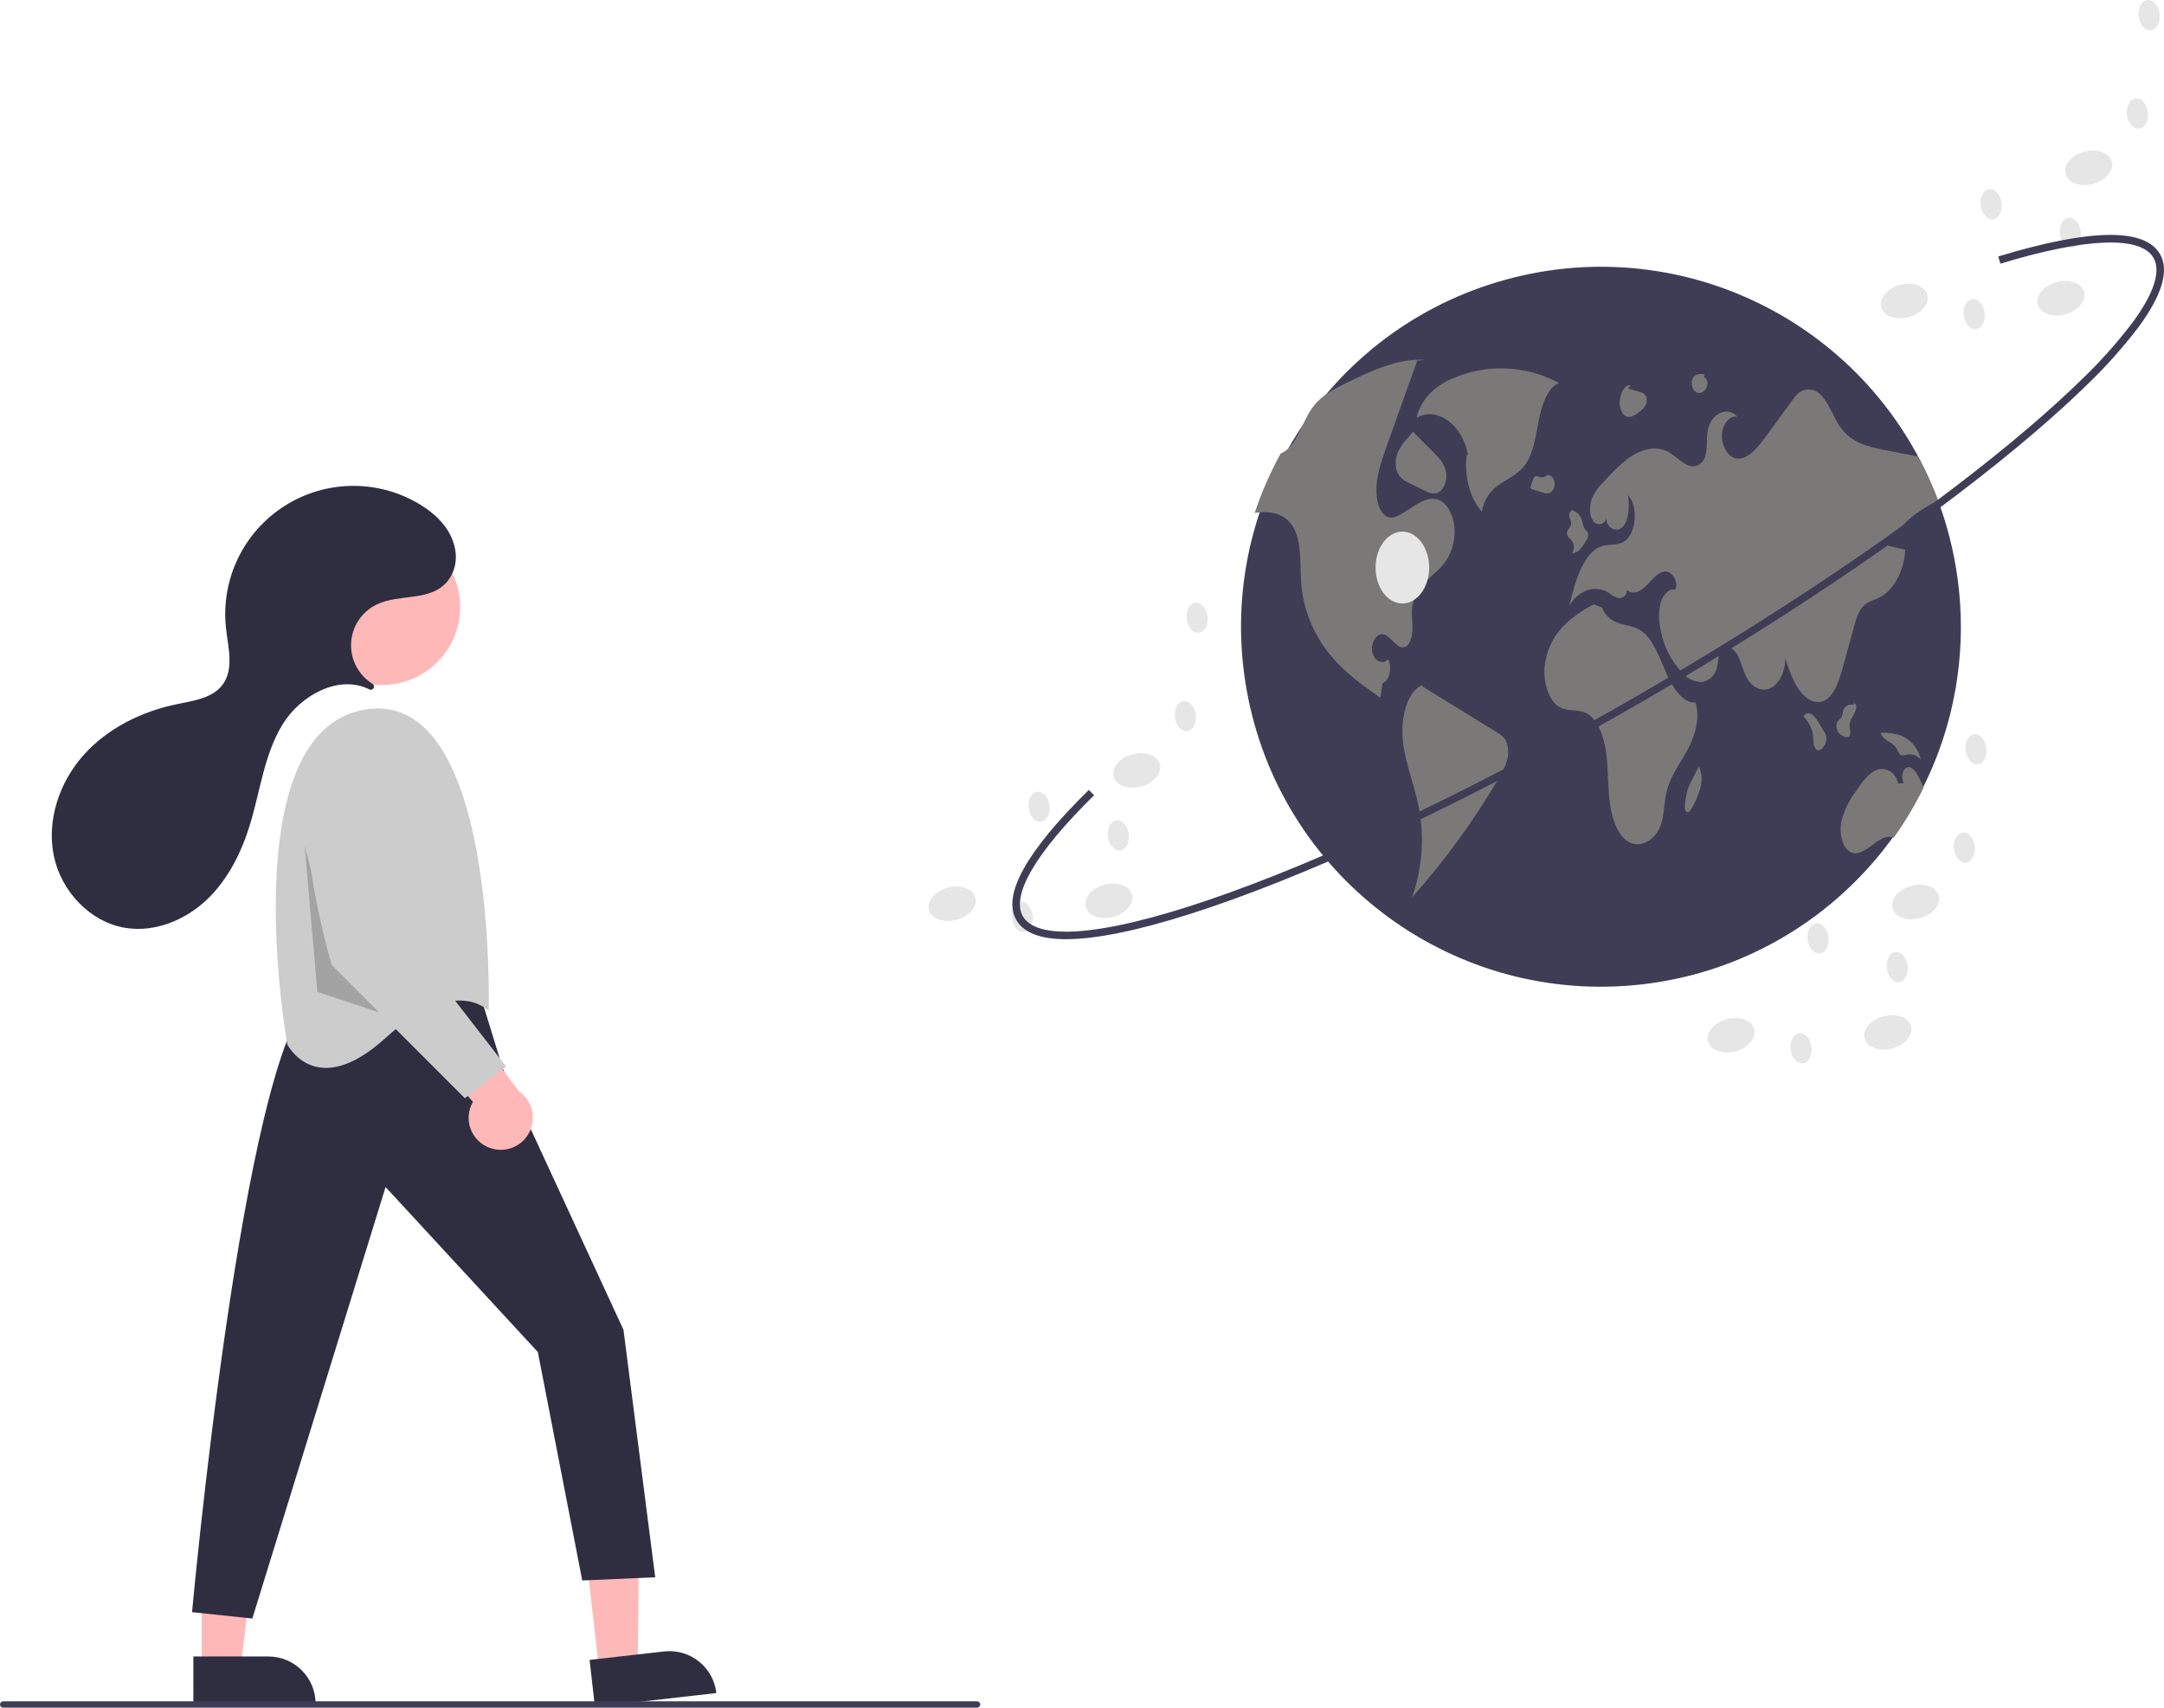
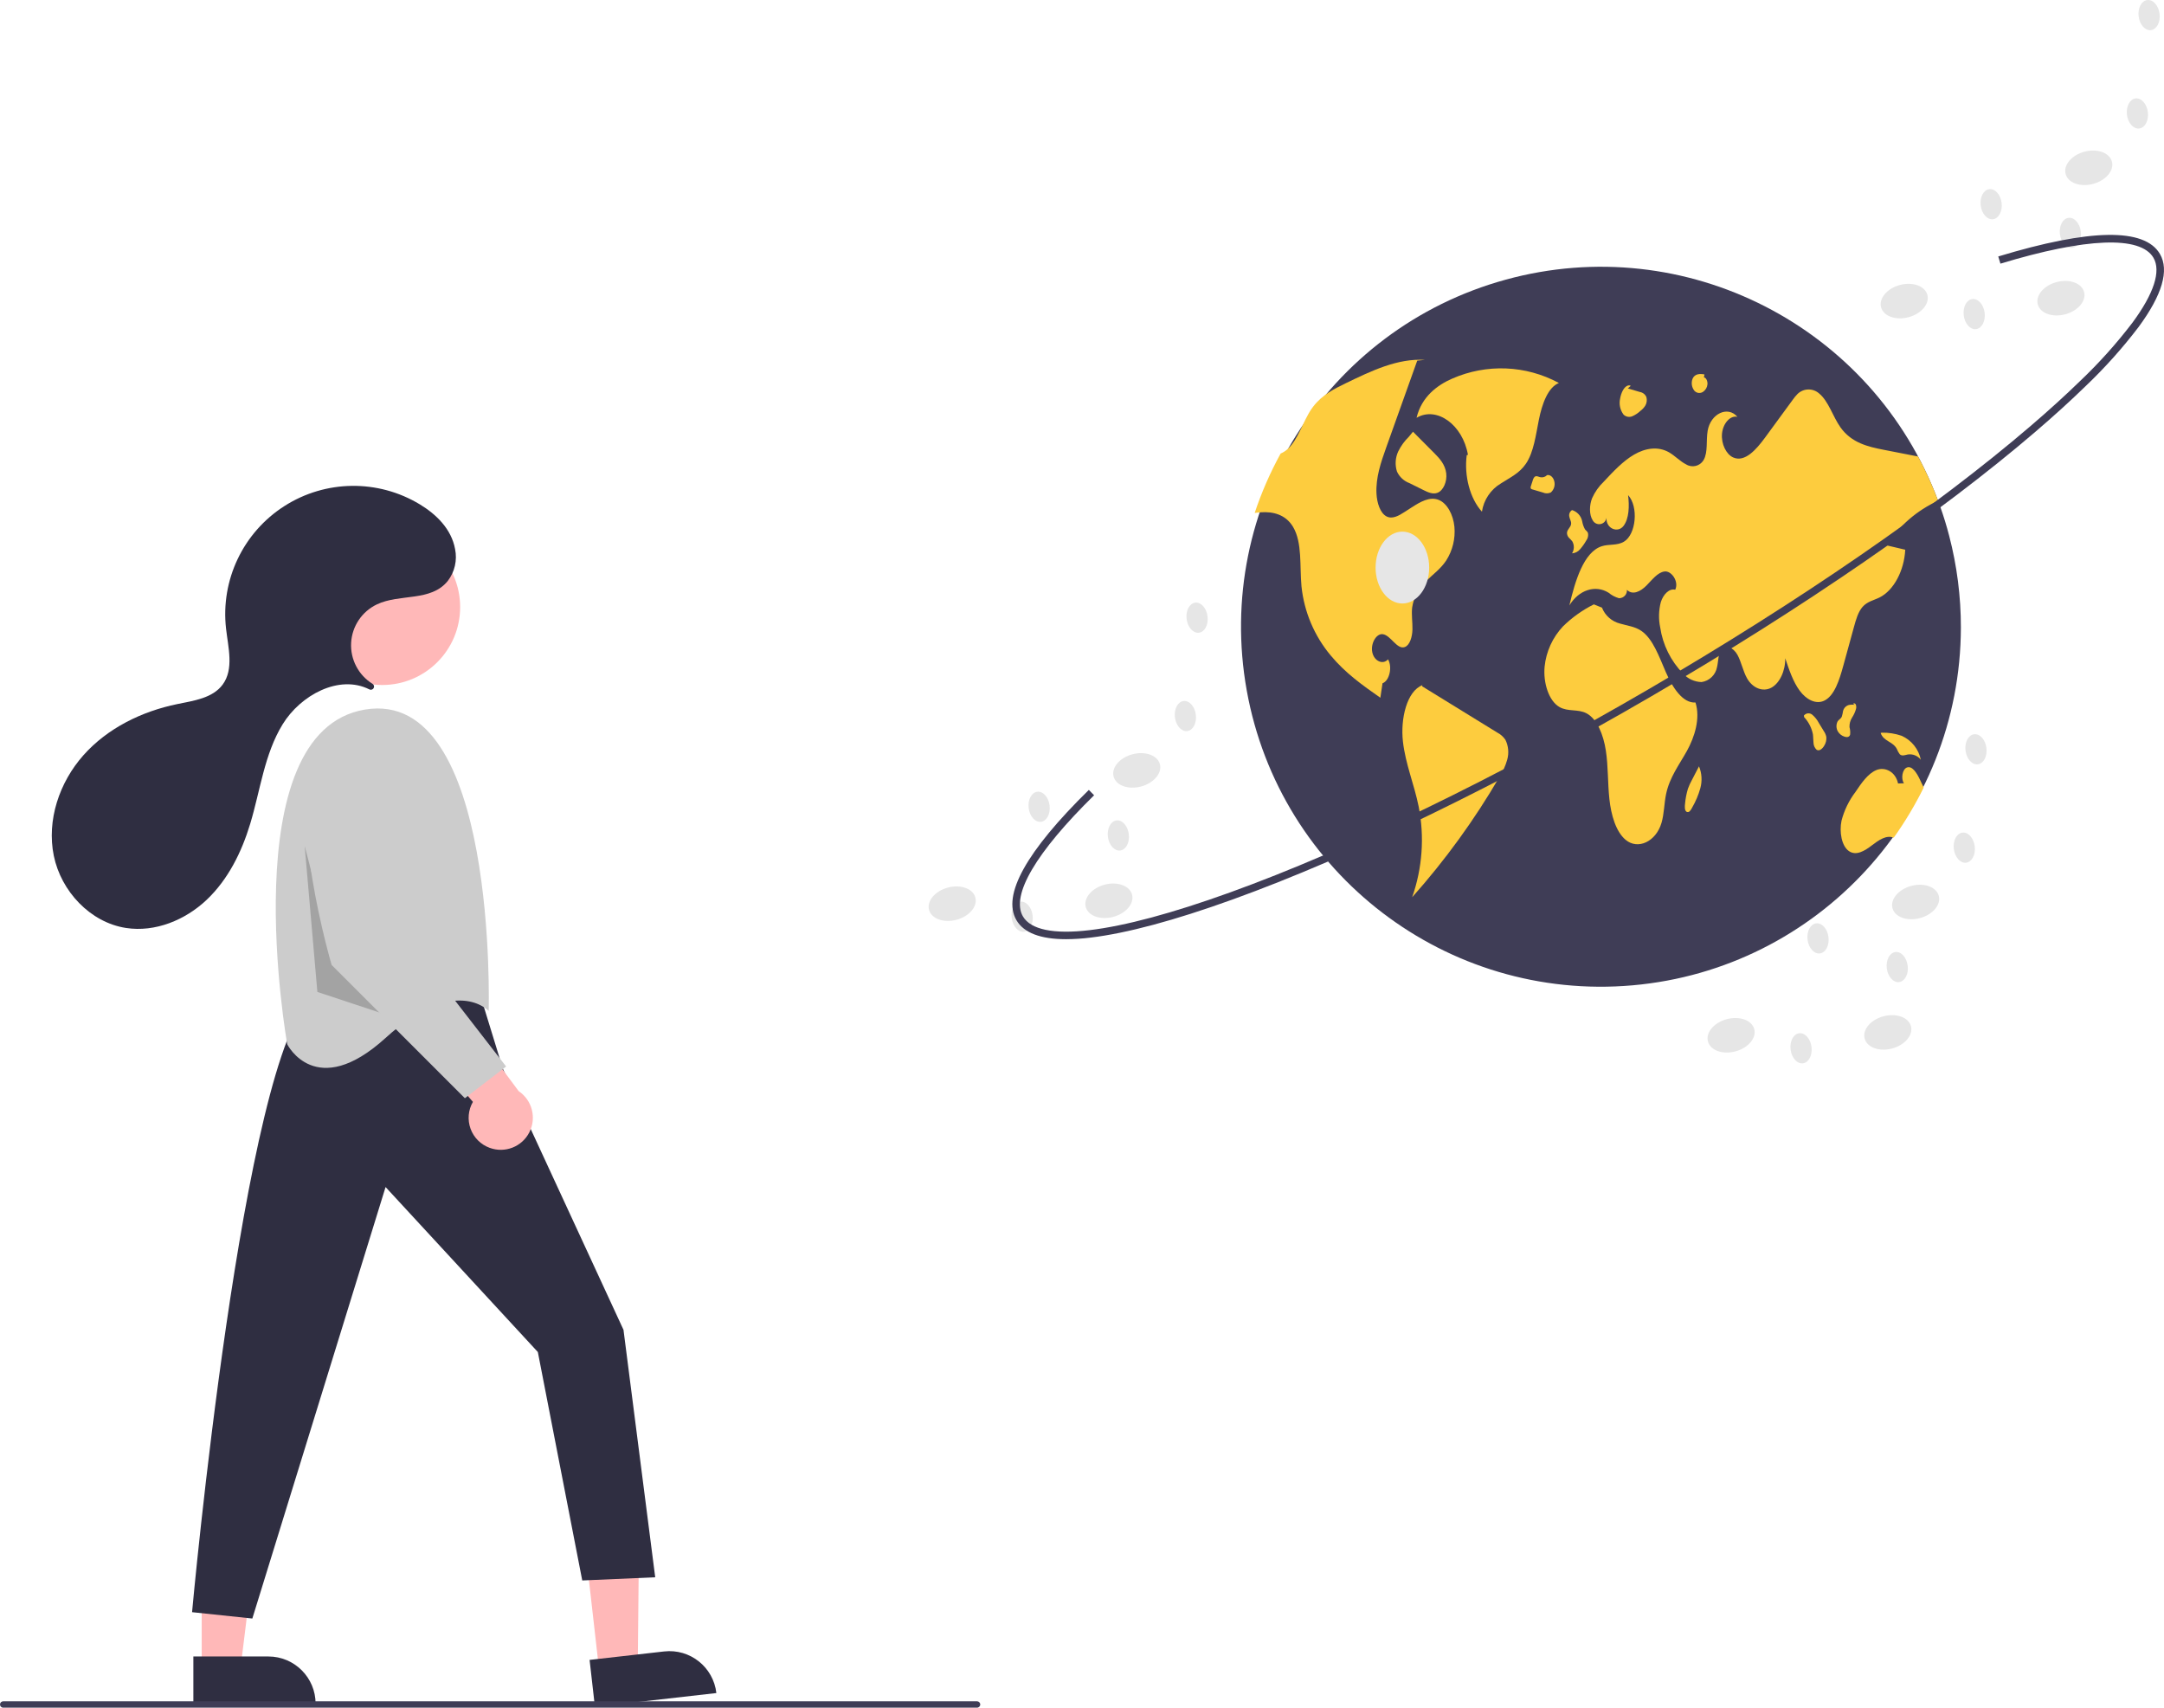
<svg xmlns="http://www.w3.org/2000/svg" data-name="Layer 1" width="682.157" height="538.251" viewBox="0 0 682.157 538.251">
  <polygon points="188.862 526.385 201.044 525.001 201.509 477.358 183.53 479.399 188.862 526.385" fill="#ffb8b8" />
  <path d="M484.742,714.522l-38.285,4.344h0l-1.679-14.792h0l23.493-2.666a14.887,14.887,0,0,1,16.47,13.113h0Z" transform="translate(-258.9217 -180.8744)" fill="#2f2e41" />
  <polygon points="63.582 525.623 75.842 525.623 81.674 478.334 63.58 478.336 63.582 525.623" fill="#ffb8b8" />
  <path d="M358.408,717.88l-38.531.002h0l-.001-14.887h0l23.644-.001A14.887,14.887,0,0,1,358.408,717.88Z" transform="translate(-258.9217 -180.8744)" fill="#2f2e41" />
  <path d="M410.465,495.03l7,22.769,38,82.231,10,78-23,1-14-72-48-52-42,136-19-2s16-176,38-194C357.465,495.03,393.465,478.03,410.465,495.03Z" transform="translate(-258.9217 -180.8744)" fill="#2f2e41" />
  <circle cx="120.492" cy="191.348" r="24.561" fill="#ffb8b8" />
  <path d="M412.965,499.53s3-102-39-95-24.5,105.5-24.5,105.5,9,18,31-2S412.965,499.53,412.965,499.53Z" transform="translate(-258.9217 -180.8744)" fill="#ccc" />
  <polygon points="96.044 266.656 105.927 304.539 120.984 319.597 100.044 312.656 96.044 266.656" opacity="0.2" style="isolation:isolate" />
  <path d="M413.276,542.668a10.056,10.056,0,0,1-5.277-14.488L384.64,501.137l18.414-2.397,19.359,26.048a10.11,10.11,0,0,1-9.137,17.88Z" transform="translate(-258.9217 -180.8744)" fill="#ffb8b8" />
  <path d="M384.835,425.306l2.63,51.724,31,40-13,10-42-42s-15-51-4-66c4.125-5.625,8.672-7.172,12.744-6.908A13.78,13.78,0,0,1,384.835,425.306Z" transform="translate(-258.9217 -180.8744)" fill="#ccc" />
  <path d="M376.493,398.03a1.014,1.014,0,0,0-.143-1.617,14.283,14.283,0,0,1,1.376-25.037c7.221-3.443,17.006-.764,22.344-7.38a12.409,12.409,0,0,0,2.303-10.077c-1.152-6.249-5.849-10.889-11.11-14.07a40.429,40.429,0,0,0-61.089,39.134c.679,6.014,2.535,12.758-1.041,17.641-3.147,4.297-9.088,5.103-14.307,6.171-11.193,2.29-21.992,7.574-29.588,16.108s-11.648,20.508-9.358,31.701,11.478,21.03,22.771,22.765c9.192,1.412,18.683-2.491,25.433-8.888s11.016-15.035,13.708-23.937c3.194-10.565,4.454-21.95,10.221-31.362,5.643-9.21,17.804-15.812,27.335-11.015a1.022,1.022,0,0,0,1.147-.137Z" transform="translate(-258.9217 -180.8744)" fill="#2f2e41" />
  <path d="M566.922,719.126h-307a1,1,0,0,1,0-2h307a1,1,0,0,1,0,2Z" transform="translate(-258.9217 -180.8744)" fill="#3f3d56" />
  <path d="M877.051,378.654a113.455,113.455,0,1,1-7.183-39.952c.247.666.489,1.332.723,2.005v.006q1.571,4.435,2.767,9.036A114.225,114.225,0,0,1,877.051,378.654Z" transform="translate(-258.9217 -180.8744)" fill="#3f3d56" />
-   <path d="M750.335,301.592a38.323,38.323,0,0,0-33.644-1.376c-4.704,2.047-9.657,5.72-11.226,12.351,6.347-3.746,14.562,2.172,16.195,11.666l-.381.105c-.863,6.576,1.063,13.735,4.791,17.812a12.528,12.528,0,0,1,6.013-8.918c2.739-1.801,5.769-3.109,7.86-6.204,2.479-3.669,3.108-9.032,4.092-13.924S746.888,302.955,750.335,301.592Z" transform="translate(-258.9217 -180.8744)" fill="#7a7978" />
-   <path d="M714.808,357.549c-1.758,2.64-4.106,4.296-6.212,6.358a14.301,14.301,0,0,0-4.518,8.446c-.267,2.297.146,4.632.089,6.955-.057,2.322-.831,4.937-2.411,5.514-2.494.901-4.398-3.731-6.961-4.055-2.037-.254-3.871,2.951-3.281,5.73s3.363,4.01,4.956,2.196c1.44,2.418.425,6.802-1.739,7.545-.229,1.523-.457,3.04-.679,4.562-5.47-3.826-10.997-7.716-15.648-13.319a40.429,40.429,0,0,1-9.214-21.778c-.603-6.441.292-13.808-2.665-18.764-2.367-3.966-6.428-4.842-10.083-4.594-.666.044-1.339.121-2.005.203a112.966,112.966,0,0,1,8.179-18.719,8.014,8.014,0,0,0,2.05-1.276c3.401-2.887,4.912-8.731,7.672-12.774q.267-.39.552-.761c2.824-3.687,6.606-5.584,10.261-7.348,8.091-3.928,16.416-7.907,24.957-7.361l-2.43.235q-4.255,11.917-8.516,23.834-.647,1.827-1.307,3.661c-1.612,4.518-3.274,9.328-3.027,14.385.146,2.995,1.187,6.193,3.166,7.221,1.847.952,3.864-.216,5.647-1.371.755-.482,1.504-.965,2.259-1.453,2.71-1.745,5.711-3.534,8.573-2.367,2.621,1.066,4.556,4.626,4.924,8.465A16.924,16.924,0,0,1,714.808,357.549Z" transform="translate(-258.9217 -180.8744)" fill="#7a7978" />
-   <path d="M730.923,411.789q-11.87-7.309-23.741-14.617l.134-.346c-4.92,1.874-6.963,10.62-6.15,17.772s3.57,13.546,4.963,20.515a54.454,54.454,0,0,1-2.053,28.573,234.003,234.003,0,0,0,27.489-37.879,20.265,20.265,0,0,0,2.487-5.514,8.771,8.771,0,0,0-.581-6.238A6.946,6.946,0,0,0,730.923,411.789Z" transform="translate(-258.9217 -180.8744)" fill="#7a7978" />
-   <path d="M699.691,323.145a8.751,8.751,0,0,0-.401,6.364,7.054,7.054,0,0,0,3.941,3.65l4.373,2.167c1.455.721,3.023,1.449,4.505.856,1.789-.716,3.029-3.52,2.708-6.123-.341-2.77-2.088-4.676-3.702-6.298q-3.39-3.406-6.78-6.812l-1.274,1.56A17.009,17.009,0,0,0,699.691,323.145Z" transform="translate(-258.9217 -180.8744)" fill="#7a7978" />
-   <path d="M853.611,352.758q2.951.695,5.901,1.39c-.343,6.644-3.636,12.793-8.052,15.02-1.84.927-3.89,1.269-5.413,3.001-1.377,1.574-2.075,4.023-2.716,6.365q-1.685,6.13-3.37,12.26c-1.206,4.404-2.754,9.296-5.889,10.883-2.69,1.364-5.768-.305-7.837-3.103-2.069-2.798-3.331-6.561-4.556-10.229.076,3.998-1.783,7.919-4.417,9.309-2.64,1.39-5.851.133-7.615-2.97-1.269-2.227-1.796-5.165-3.04-7.424-1.244-2.259-3.852-3.553-5.21-1.434-.895,1.409-.781,3.566-1.225,5.356a5.816,5.816,0,0,1-4.861,4.677,8.105,8.105,0,0,1-5.819-2.659,26.359,26.359,0,0,1-7.228-14.576,17.388,17.388,0,0,1,.203-7.97c.78-2.468,2.665-4.372,4.537-3.902,1.231-2.602-1.199-6.054-3.388-5.749-2.196.305-3.915,2.659-5.717,4.467-1.796,1.808-4.309,3.122-6.117,1.326a2.481,2.481,0,0,1-2.324,2.629q-.098.006-.195.004a8.998,8.998,0,0,1-3.281-1.739c-4.144-2.583-9.404-.869-12.348,4.017,1.84-7.83,4.537-16.816,10.191-18.656,2.31-.755,4.829-.133,7.012-1.44,3.865-2.316,4.645-11.067,1.307-14.677.425,3.414.343,7.399-1.459,9.734-1.802,2.335-5.584.812-5.356-2.64a2.313,2.313,0,0,1-4.302.914c-1.199-1.827-1.098-4.816-.247-6.999a16.487,16.487,0,0,1,3.699-5.254c3.014-3.23,6.073-6.498,9.563-8.528,3.496-2.031,7.532-2.716,11.035-.698,1.847,1.066,3.471,2.843,5.356,3.782a3.969,3.969,0,0,0,5.465-1.28l0-0q.032-.051.062-.104c1.402-2.462.742-6.117,1.263-9.195.933-5.438,6.371-7.983,9.385-4.391-2.253-.577-4.581,2.088-4.861,5.318-.286,3.23,1.345,6.491,3.528,7.469,3.668,1.624,7.259-2.462,10.032-6.244q4.34-5.939,8.693-11.872a14.347,14.347,0,0,1,1.555-1.891,5.002,5.002,0,0,1,6.834-.14c2.932,2.392,4.309,7.297,6.714,10.673,3.49,4.905,8.712,6.098,13.573,7.05q5.435,1.057,10.876,2.126a112.69,112.69,0,0,1,6.314,13.941A38.211,38.211,0,0,0,853.611,352.758Z" transform="translate(-258.9217 -180.8744)" fill="#7a7978" />
-   <path d="M865.325,429.108a113.761,113.761,0,0,1-9.455,15.819c-2.284-.977-4.74.768-6.879,2.405-2.234,1.713-4.918,3.382-7.209,1.821-2.341-1.599-3.097-6.073-2.354-9.62a25.632,25.632,0,0,1,4.391-9.036c1.904-2.843,3.94-5.793,6.587-6.898,2.652-1.104,6.06.457,6.834,4.226l1.878-.064c-1.053-1.447-.501-4.442.914-4.969,1.631-.615,3.046,1.624,4.01,3.604C864.474,427.293,864.912,428.194,865.325,429.108Z" transform="translate(-258.9217 -180.8744)" fill="#7a7978" />
-   <path d="M793.388,402.305c-4.037.254-7.235-4.716-9.36-9.606s-4.064-10.481-7.707-12.97c-2.081-1.422-4.455-1.617-6.712-2.306a8.311,8.311,0,0,1-5.7-5.019l-2.561-1.035a38.461,38.461,0,0,0-9.723,6.933,21.732,21.732,0,0,0-5.794,12.666c-.489,5.126,1.317,10.842,4.693,12.768,2.667,1.522,5.773.563,8.474,1.955,3.376,1.74,5.38,6.796,6.138,11.788s.566,10.179,1.109,15.228,2.039,10.301,5.134,12.888c3.874,3.237,9.558.547,11.296-5.346.852-2.891.823-6.153,1.461-9.153,1.123-5.284,4.153-9.205,6.556-13.54S794.986,407.335,793.388,402.305Z" transform="translate(-258.9217 -180.8744)" fill="#7a7978" />
-   <path d="M753.494,350.378a10.773,10.773,0,0,1,1.051,1.116,3.667,3.667,0,0,1-.065,3.787,3.523,3.523,0,0,0,2.523-1.282,16.214,16.214,0,0,0,1.934-2.725,2.97,2.97,0,0,0,.57-2.377c-.191-.544-.642-.776-.958-1.186a8.058,8.058,0,0,1-.885-2.57,4.635,4.635,0,0,0-3.359-3.54l.202.039a1.919,1.919,0,0,0-.899,2.044c.123.792.631,1.449.581,2.257-.073,1.161-1.233,1.706-1.305,2.868A2.217,2.217,0,0,0,753.494,350.378Z" transform="translate(-258.9217 -180.8744)" fill="#7a7978" />
-   <path d="M746.577,330.643l.018-.004a3.242,3.242,0,0,0,.344-.367Z" transform="translate(-258.9217 -180.8744)" fill="#7a7978" />
-   <path d="M747.787,336.094a3.521,3.521,0,0,0,1.096-3.49c-.293-1.32-1.331-2.208-2.289-1.964a2.333,2.333,0,0,1-2.169.639c-.592-.152-1.242-.545-1.755-.099a2.657,2.657,0,0,0-.598,1.167q-.285.875-.57,1.75a1.104,1.104,0,0,0-.067.663.562.562,0,0,0,.431.343l3.42,1.008A2.947,2.947,0,0,0,747.787,336.094Z" transform="translate(-258.9217 -180.8744)" fill="#7a7978" />
-   <path d="M833.86,411.352q-.79-1.294-1.581-2.589a8.648,8.648,0,0,0-2.083-2.616,1.846,1.846,0,0,0-2.601.23l-0.0 0-.028.034.064.493a11.131,11.131,0,0,1,2.777,5.418c.12.882.078,1.794.184,2.68a3.126,3.126,0,0,0,.976,2.186c.83.554,1.804-.263,2.395-1.26a4.34,4.34,0,0,0,.672-2.763A4.844,4.844,0,0,0,833.86,411.352Z" transform="translate(-258.9217 -180.8744)" fill="#7a7978" />
-   <path d="M842.127,412.475a5.974,5.974,0,0,0-.193-2.409,5.288,5.288,0,0,1,.805-2.998,9.748,9.748,0,0,0,1.254-2.749,2.299,2.299,0,0,0-.06-1.346c-.174-.392-.597-.571-.839-.26l.519.334a4.723,4.723,0,0,0-2.105.102,2.605,2.605,0,0,0-1.595,1.798,11.13,11.13,0,0,1-.418,1.866c-.309.636-.908.848-1.285,1.406a3.361,3.361,0,0,0,.053,3.193,3.727,3.727,0,0,0,2.108,1.658C841.003,413.296,841.837,413.308,842.127,412.475Z" transform="translate(-258.9217 -180.8744)" fill="#7a7978" />
-   <path d="M856.85,416.917a7.243,7.243,0,0,0,.912,1.674c.705.71,1.663.274,2.518.101a4.353,4.353,0,0,1,4.141,1.661,10.541,10.541,0,0,0-6.063-7.564,17.812,17.812,0,0,0-6.235-.975l-.362.093C852.685,414.593,855.582,414.533,856.85,416.917Z" transform="translate(-258.9217 -180.8744)" fill="#7a7978" />
-   <path d="M794.492,422.411l.005.012.105-.203Z" transform="translate(-258.9217 -180.8744)" fill="#7a7978" />
-   <path d="M792.259,426.734a19.84,19.84,0,0,0-1.253,2.753,23.963,23.963,0,0,0-.908,4.71c-.113.908-.148,2.067.42,2.509a.807.807,0,0,0,1.055-.143,4.173,4.173,0,0,0,.765-1.137,26.195,26.195,0,0,0,2.583-6.129,10.666,10.666,0,0,0-.423-6.874Q793.378,424.578,792.259,426.734Z" transform="translate(-258.9217 -180.8744)" fill="#7a7978" />
-   <path d="M770.711,311.552a2.543,2.543,0,0,0,2.74.535,9.05,9.05,0,0,0,2.579-1.703,6.067,6.067,0,0,0,1.563-1.705,3.458,3.458,0,0,0,.32-2.635,2.676,2.676,0,0,0-2.04-1.613q-1.898-.563-3.797-1.126l.915-.825c-.942-.505-1.984.433-2.573,1.594a8.582,8.582,0,0,0-.781,2.404A6.171,6.171,0,0,0,770.711,311.552Z" transform="translate(-258.9217 -180.8744)" fill="#7a7978" />
-   <path d="M793.054,304.052a2.091,2.091,0,0,0,2.849.232,3.185,3.185,0,0,0,1.26-2.27c.09-.995-.403-2.102-1.106-2.188l.161-.932c-1.354-.245-3.021-.294-3.746,1.351A3.861,3.861,0,0,0,793.054,304.052Z" transform="translate(-258.9217 -180.8744)" fill="#7a7978" />
+   <path d="M750.335,301.592a38.323,38.323,0,0,0-33.644-1.376c-4.704,2.047-9.657,5.72-11.226,12.351,6.347-3.746,14.562,2.172,16.195,11.666l-.381.105c-.863,6.576,1.063,13.735,4.791,17.812a12.528,12.528,0,0,1,6.013-8.918c2.739-1.801,5.769-3.109,7.86-6.204,2.479-3.669,3.108-9.032,4.092-13.924S746.888,302.955,750.335,301.592Z" transform="translate(-258.9217 -180.8744)" fill="#fdcc3e" />
+   <path d="M714.808,357.549c-1.758,2.64-4.106,4.296-6.212,6.358a14.301,14.301,0,0,0-4.518,8.446c-.267,2.297.146,4.632.089,6.955-.057,2.322-.831,4.937-2.411,5.514-2.494.901-4.398-3.731-6.961-4.055-2.037-.254-3.871,2.951-3.281,5.73s3.363,4.01,4.956,2.196c1.44,2.418.425,6.802-1.739,7.545-.229,1.523-.457,3.04-.679,4.562-5.47-3.826-10.997-7.716-15.648-13.319a40.429,40.429,0,0,1-9.214-21.778c-.603-6.441.292-13.808-2.665-18.764-2.367-3.966-6.428-4.842-10.083-4.594-.666.044-1.339.121-2.005.203a112.966,112.966,0,0,1,8.179-18.719,8.014,8.014,0,0,0,2.05-1.276c3.401-2.887,4.912-8.731,7.672-12.774q.267-.39.552-.761c2.824-3.687,6.606-5.584,10.261-7.348,8.091-3.928,16.416-7.907,24.957-7.361l-2.43.235q-4.255,11.917-8.516,23.834-.647,1.827-1.307,3.661c-1.612,4.518-3.274,9.328-3.027,14.385.146,2.995,1.187,6.193,3.166,7.221,1.847.952,3.864-.216,5.647-1.371.755-.482,1.504-.965,2.259-1.453,2.71-1.745,5.711-3.534,8.573-2.367,2.621,1.066,4.556,4.626,4.924,8.465A16.924,16.924,0,0,1,714.808,357.549Z" transform="translate(-258.9217 -180.8744)" fill="#fdcc3e" />
+   <path d="M730.923,411.789q-11.87-7.309-23.741-14.617l.134-.346c-4.92,1.874-6.963,10.62-6.15,17.772s3.57,13.546,4.963,20.515a54.454,54.454,0,0,1-2.053,28.573,234.003,234.003,0,0,0,27.489-37.879,20.265,20.265,0,0,0,2.487-5.514,8.771,8.771,0,0,0-.581-6.238A6.946,6.946,0,0,0,730.923,411.789Z" transform="translate(-258.9217 -180.8744)" fill="#fdcc3e" />
+   <path d="M699.691,323.145a8.751,8.751,0,0,0-.401,6.364,7.054,7.054,0,0,0,3.941,3.65l4.373,2.167c1.455.721,3.023,1.449,4.505.856,1.789-.716,3.029-3.52,2.708-6.123-.341-2.77-2.088-4.676-3.702-6.298q-3.39-3.406-6.78-6.812l-1.274,1.56A17.009,17.009,0,0,0,699.691,323.145Z" transform="translate(-258.9217 -180.8744)" fill="#fdcc3e" />
+   <path d="M853.611,352.758q2.951.695,5.901,1.39c-.343,6.644-3.636,12.793-8.052,15.02-1.84.927-3.89,1.269-5.413,3.001-1.377,1.574-2.075,4.023-2.716,6.365q-1.685,6.13-3.37,12.26c-1.206,4.404-2.754,9.296-5.889,10.883-2.69,1.364-5.768-.305-7.837-3.103-2.069-2.798-3.331-6.561-4.556-10.229.076,3.998-1.783,7.919-4.417,9.309-2.64,1.39-5.851.133-7.615-2.97-1.269-2.227-1.796-5.165-3.04-7.424-1.244-2.259-3.852-3.553-5.21-1.434-.895,1.409-.781,3.566-1.225,5.356a5.816,5.816,0,0,1-4.861,4.677,8.105,8.105,0,0,1-5.819-2.659,26.359,26.359,0,0,1-7.228-14.576,17.388,17.388,0,0,1,.203-7.97c.78-2.468,2.665-4.372,4.537-3.902,1.231-2.602-1.199-6.054-3.388-5.749-2.196.305-3.915,2.659-5.717,4.467-1.796,1.808-4.309,3.122-6.117,1.326a2.481,2.481,0,0,1-2.324,2.629q-.098.006-.195.004a8.998,8.998,0,0,1-3.281-1.739c-4.144-2.583-9.404-.869-12.348,4.017,1.84-7.83,4.537-16.816,10.191-18.656,2.31-.755,4.829-.133,7.012-1.44,3.865-2.316,4.645-11.067,1.307-14.677.425,3.414.343,7.399-1.459,9.734-1.802,2.335-5.584.812-5.356-2.64a2.313,2.313,0,0,1-4.302.914c-1.199-1.827-1.098-4.816-.247-6.999a16.487,16.487,0,0,1,3.699-5.254c3.014-3.23,6.073-6.498,9.563-8.528,3.496-2.031,7.532-2.716,11.035-.698,1.847,1.066,3.471,2.843,5.356,3.782a3.969,3.969,0,0,0,5.465-1.28l0-0q.032-.051.062-.104c1.402-2.462.742-6.117,1.263-9.195.933-5.438,6.371-7.983,9.385-4.391-2.253-.577-4.581,2.088-4.861,5.318-.286,3.23,1.345,6.491,3.528,7.469,3.668,1.624,7.259-2.462,10.032-6.244q4.34-5.939,8.693-11.872a14.347,14.347,0,0,1,1.555-1.891,5.002,5.002,0,0,1,6.834-.14c2.932,2.392,4.309,7.297,6.714,10.673,3.49,4.905,8.712,6.098,13.573,7.05q5.435,1.057,10.876,2.126a112.69,112.69,0,0,1,6.314,13.941A38.211,38.211,0,0,0,853.611,352.758Z" transform="translate(-258.9217 -180.8744)" fill="#fdcc3e" />
+   <path d="M865.325,429.108a113.761,113.761,0,0,1-9.455,15.819c-2.284-.977-4.74.768-6.879,2.405-2.234,1.713-4.918,3.382-7.209,1.821-2.341-1.599-3.097-6.073-2.354-9.62a25.632,25.632,0,0,1,4.391-9.036c1.904-2.843,3.94-5.793,6.587-6.898,2.652-1.104,6.06.457,6.834,4.226l1.878-.064c-1.053-1.447-.501-4.442.914-4.969,1.631-.615,3.046,1.624,4.01,3.604C864.474,427.293,864.912,428.194,865.325,429.108Z" transform="translate(-258.9217 -180.8744)" fill="#fdcc3e" />
+   <path d="M793.388,402.305c-4.037.254-7.235-4.716-9.36-9.606s-4.064-10.481-7.707-12.97c-2.081-1.422-4.455-1.617-6.712-2.306a8.311,8.311,0,0,1-5.7-5.019l-2.561-1.035a38.461,38.461,0,0,0-9.723,6.933,21.732,21.732,0,0,0-5.794,12.666c-.489,5.126,1.317,10.842,4.693,12.768,2.667,1.522,5.773.563,8.474,1.955,3.376,1.74,5.38,6.796,6.138,11.788s.566,10.179,1.109,15.228,2.039,10.301,5.134,12.888c3.874,3.237,9.558.547,11.296-5.346.852-2.891.823-6.153,1.461-9.153,1.123-5.284,4.153-9.205,6.556-13.54S794.986,407.335,793.388,402.305Z" transform="translate(-258.9217 -180.8744)" fill="#fdcc3e" />
+   <path d="M753.494,350.378a10.773,10.773,0,0,1,1.051,1.116,3.667,3.667,0,0,1-.065,3.787,3.523,3.523,0,0,0,2.523-1.282,16.214,16.214,0,0,0,1.934-2.725,2.97,2.97,0,0,0,.57-2.377c-.191-.544-.642-.776-.958-1.186a8.058,8.058,0,0,1-.885-2.57,4.635,4.635,0,0,0-3.359-3.54l.202.039a1.919,1.919,0,0,0-.899,2.044c.123.792.631,1.449.581,2.257-.073,1.161-1.233,1.706-1.305,2.868A2.217,2.217,0,0,0,753.494,350.378Z" transform="translate(-258.9217 -180.8744)" fill="#fdcc3e" />
+   <path d="M746.577,330.643l.018-.004a3.242,3.242,0,0,0,.344-.367Z" transform="translate(-258.9217 -180.8744)" fill="#fdcc3e" />
+   <path d="M747.787,336.094a3.521,3.521,0,0,0,1.096-3.49c-.293-1.32-1.331-2.208-2.289-1.964a2.333,2.333,0,0,1-2.169.639c-.592-.152-1.242-.545-1.755-.099a2.657,2.657,0,0,0-.598,1.167q-.285.875-.57,1.75a1.104,1.104,0,0,0-.067.663.562.562,0,0,0,.431.343l3.42,1.008A2.947,2.947,0,0,0,747.787,336.094Z" transform="translate(-258.9217 -180.8744)" fill="#fdcc3e" />
+   <path d="M833.86,411.352q-.79-1.294-1.581-2.589a8.648,8.648,0,0,0-2.083-2.616,1.846,1.846,0,0,0-2.601.23l-0.0 0-.028.034.064.493a11.131,11.131,0,0,1,2.777,5.418c.12.882.078,1.794.184,2.68a3.126,3.126,0,0,0,.976,2.186c.83.554,1.804-.263,2.395-1.26a4.34,4.34,0,0,0,.672-2.763A4.844,4.844,0,0,0,833.86,411.352Z" transform="translate(-258.9217 -180.8744)" fill="#fdcc3e" />
+   <path d="M842.127,412.475a5.974,5.974,0,0,0-.193-2.409,5.288,5.288,0,0,1,.805-2.998,9.748,9.748,0,0,0,1.254-2.749,2.299,2.299,0,0,0-.06-1.346c-.174-.392-.597-.571-.839-.26l.519.334a4.723,4.723,0,0,0-2.105.102,2.605,2.605,0,0,0-1.595,1.798,11.13,11.13,0,0,1-.418,1.866c-.309.636-.908.848-1.285,1.406a3.361,3.361,0,0,0,.053,3.193,3.727,3.727,0,0,0,2.108,1.658C841.003,413.296,841.837,413.308,842.127,412.475Z" transform="translate(-258.9217 -180.8744)" fill="#fdcc3e" />
+   <path d="M856.85,416.917a7.243,7.243,0,0,0,.912,1.674c.705.71,1.663.274,2.518.101a4.353,4.353,0,0,1,4.141,1.661,10.541,10.541,0,0,0-6.063-7.564,17.812,17.812,0,0,0-6.235-.975l-.362.093C852.685,414.593,855.582,414.533,856.85,416.917Z" transform="translate(-258.9217 -180.8744)" fill="#fdcc3e" />
+   <path d="M794.492,422.411l.005.012.105-.203Z" transform="translate(-258.9217 -180.8744)" fill="#fdcc3e" />
+   <path d="M792.259,426.734a19.84,19.84,0,0,0-1.253,2.753,23.963,23.963,0,0,0-.908,4.71c-.113.908-.148,2.067.42,2.509a.807.807,0,0,0,1.055-.143,4.173,4.173,0,0,0,.765-1.137,26.195,26.195,0,0,0,2.583-6.129,10.666,10.666,0,0,0-.423-6.874Q793.378,424.578,792.259,426.734Z" transform="translate(-258.9217 -180.8744)" fill="#fdcc3e" />
+   <path d="M770.711,311.552a2.543,2.543,0,0,0,2.74.535,9.05,9.05,0,0,0,2.579-1.703,6.067,6.067,0,0,0,1.563-1.705,3.458,3.458,0,0,0,.32-2.635,2.676,2.676,0,0,0-2.04-1.613q-1.898-.563-3.797-1.126l.915-.825c-.942-.505-1.984.433-2.573,1.594a8.582,8.582,0,0,0-.781,2.404A6.171,6.171,0,0,0,770.711,311.552Z" transform="translate(-258.9217 -180.8744)" fill="#fdcc3e" />
+   <path d="M793.054,304.052a2.091,2.091,0,0,0,2.849.232,3.185,3.185,0,0,0,1.26-2.27c.09-.995-.403-2.102-1.106-2.188l.161-.932c-1.354-.245-3.021-.294-3.746,1.351A3.861,3.861,0,0,0,793.054,304.052Z" transform="translate(-258.9217 -180.8744)" fill="#fdcc3e" />
  <ellipse cx="442.072" cy="178.894" rx="8.447" ry="11.327" fill="#e6e6e6" />
  <ellipse cx="854.01" cy="506.281" rx="7.557" ry="5.257" transform="translate(-360.4477 55.95466) rotate(-14.91271)" fill="#e6e6e6" />
  <ellipse cx="804.613" cy="507.196" rx="7.557" ry="5.257" transform="matrix(0.96632, -0.25735, 0.25735, 0.96632, -362.3469, 43.27341)" fill="#e6e6e6" />
  <ellipse cx="862.785" cy="465.184" rx="7.557" ry="5.257" transform="translate(-349.5759 56.82874) rotate(-14.91271)" fill="#e6e6e6" />
  <ellipse cx="878.119" cy="448.054" rx="3.322" ry="4.776" transform="translate(-307.3788 -69.42422) rotate(-7.0677)" fill="#e6e6e6" />
  <ellipse cx="881.808" cy="417.049" rx="3.322" ry="4.776" transform="translate(-303.5358 -69.20601) rotate(-7.0677)" fill="#e6e6e6" />
  <ellipse cx="832.015" cy="476.653" rx="3.322" ry="4.776" transform="translate(-311.2479 -74.87966) rotate(-7.0677)" fill="#e6e6e6" />
  <ellipse cx="856.989" cy="485.692" rx="3.322" ry="4.776" transform="translate(-312.1703 -71.73819) rotate(-7.0677)" fill="#e6e6e6" />
  <ellipse cx="826.666" cy="511.294" rx="3.322" ry="4.776" transform="translate(-315.5509 -75.27458) rotate(-7.0677)" fill="#e6e6e6" />
  <ellipse cx="608.48" cy="464.799" rx="7.557" ry="5.257" transform="translate(-358.0422 -8.62878) rotate(-14.91271)" fill="#e6e6e6" />
  <ellipse cx="559.084" cy="465.714" rx="7.557" ry="5.257" transform="translate(-359.9414 -21.31002) rotate(-14.91271)" fill="#e6e6e6" />
  <ellipse cx="617.256" cy="423.702" rx="7.557" ry="5.257" transform="matrix(0.96632, -0.25735, 0.25735, 0.96632, -347.1704, -7.75469)" fill="#e6e6e6" />
  <ellipse cx="632.59" cy="406.573" rx="3.322" ry="4.776" transform="translate(-304.1404 -99.94986) rotate(-7.0677)" fill="#e6e6e6" />
  <ellipse cx="636.278" cy="375.567" rx="3.322" ry="4.776" transform="translate(-300.2975 -99.73165) rotate(-7.0677)" fill="#e6e6e6" />
  <ellipse cx="586.486" cy="435.171" rx="3.322" ry="4.776" transform="translate(-308.0096 -105.4053) rotate(-7.0677)" fill="#e6e6e6" />
  <ellipse cx="611.459" cy="444.21" rx="3.322" ry="4.776" transform="translate(-308.932 -102.2638) rotate(-7.0677)" fill="#e6e6e6" />
  <ellipse cx="581.137" cy="469.813" rx="3.322" ry="4.776" transform="translate(-312.3126 -105.8002) rotate(-7.0677)" fill="#e6e6e6" />
  <ellipse cx="908.586" cy="274.864" rx="7.557" ry="5.257" transform="translate(-299.055 62.20536) rotate(-14.91271)" fill="#e6e6e6" />
  <ellipse cx="859.19" cy="275.779" rx="7.557" ry="5.257" transform="translate(-300.9542 49.52411) rotate(-14.91271)" fill="#e6e6e6" />
  <ellipse cx="917.361" cy="233.767" rx="7.557" ry="5.257" transform="matrix(0.96632, -0.25735, 0.25735, 0.96632, -288.1832, 63.07944)" fill="#e6e6e6" />
  <ellipse cx="932.696" cy="216.637" rx="3.322" ry="4.776" transform="translate(-278.49 -64.46748) rotate(-7.0677)" fill="#e6e6e6" />
  <ellipse cx="936.384" cy="185.632" rx="3.322" ry="4.776" transform="translate(-274.647 -64.24926) rotate(-7.0677)" fill="#e6e6e6" />
  <ellipse cx="886.592" cy="245.236" rx="3.322" ry="4.776" transform="translate(-282.3592 -69.92291) rotate(-7.0677)" fill="#e6e6e6" />
  <ellipse cx="911.565" cy="254.275" rx="3.322" ry="4.776" transform="translate(-283.2816 -66.78145) rotate(-7.0677)" fill="#e6e6e6" />
  <ellipse cx="881.243" cy="279.877" rx="3.322" ry="4.776" transform="translate(-286.6622 -70.31783) rotate(-7.0677)" fill="#e6e6e6" />
  <path d="M594.991,476.906c-8.082,0-13.336-2.008-15.661-6-4.586-7.872,3.095-21.685,22.827-41.055l1.658,1.688c-18.33,17.993-26.299,31.551-22.441,38.176,2.442,4.19,9.708,5.692,21.019,4.341,11.228-1.34,26.108-5.336,44.227-11.874,37.301-13.462,84.099-36.169,131.773-63.94,47.673-27.77,90.51-57.276,120.622-83.083,5.784-4.958,11.033-9.727,15.601-14.175a155.354,155.354,0,0,0,16.545-18.439c6.754-9.171,9.034-16.233,6.592-20.424-4.078-7-21.208-6.342-48.237,1.856l-.686-2.265c28.999-8.794,46.148-9.058,50.968-.782,2.995,5.142.73,12.886-6.731,23.019a157.689,157.689,0,0,1-16.8,18.731c-4.604,4.483-9.89,9.286-15.712,14.276-30.217,25.898-73.178,55.492-120.97,83.331-47.794,27.841-94.729,50.613-132.161,64.122-18.287,6.6-33.343,10.637-44.75,11.998A65.227,65.227,0,0,1,594.991,476.906Z" transform="translate(-258.9217 -180.8744)" fill="#3f3d56" />
</svg>
